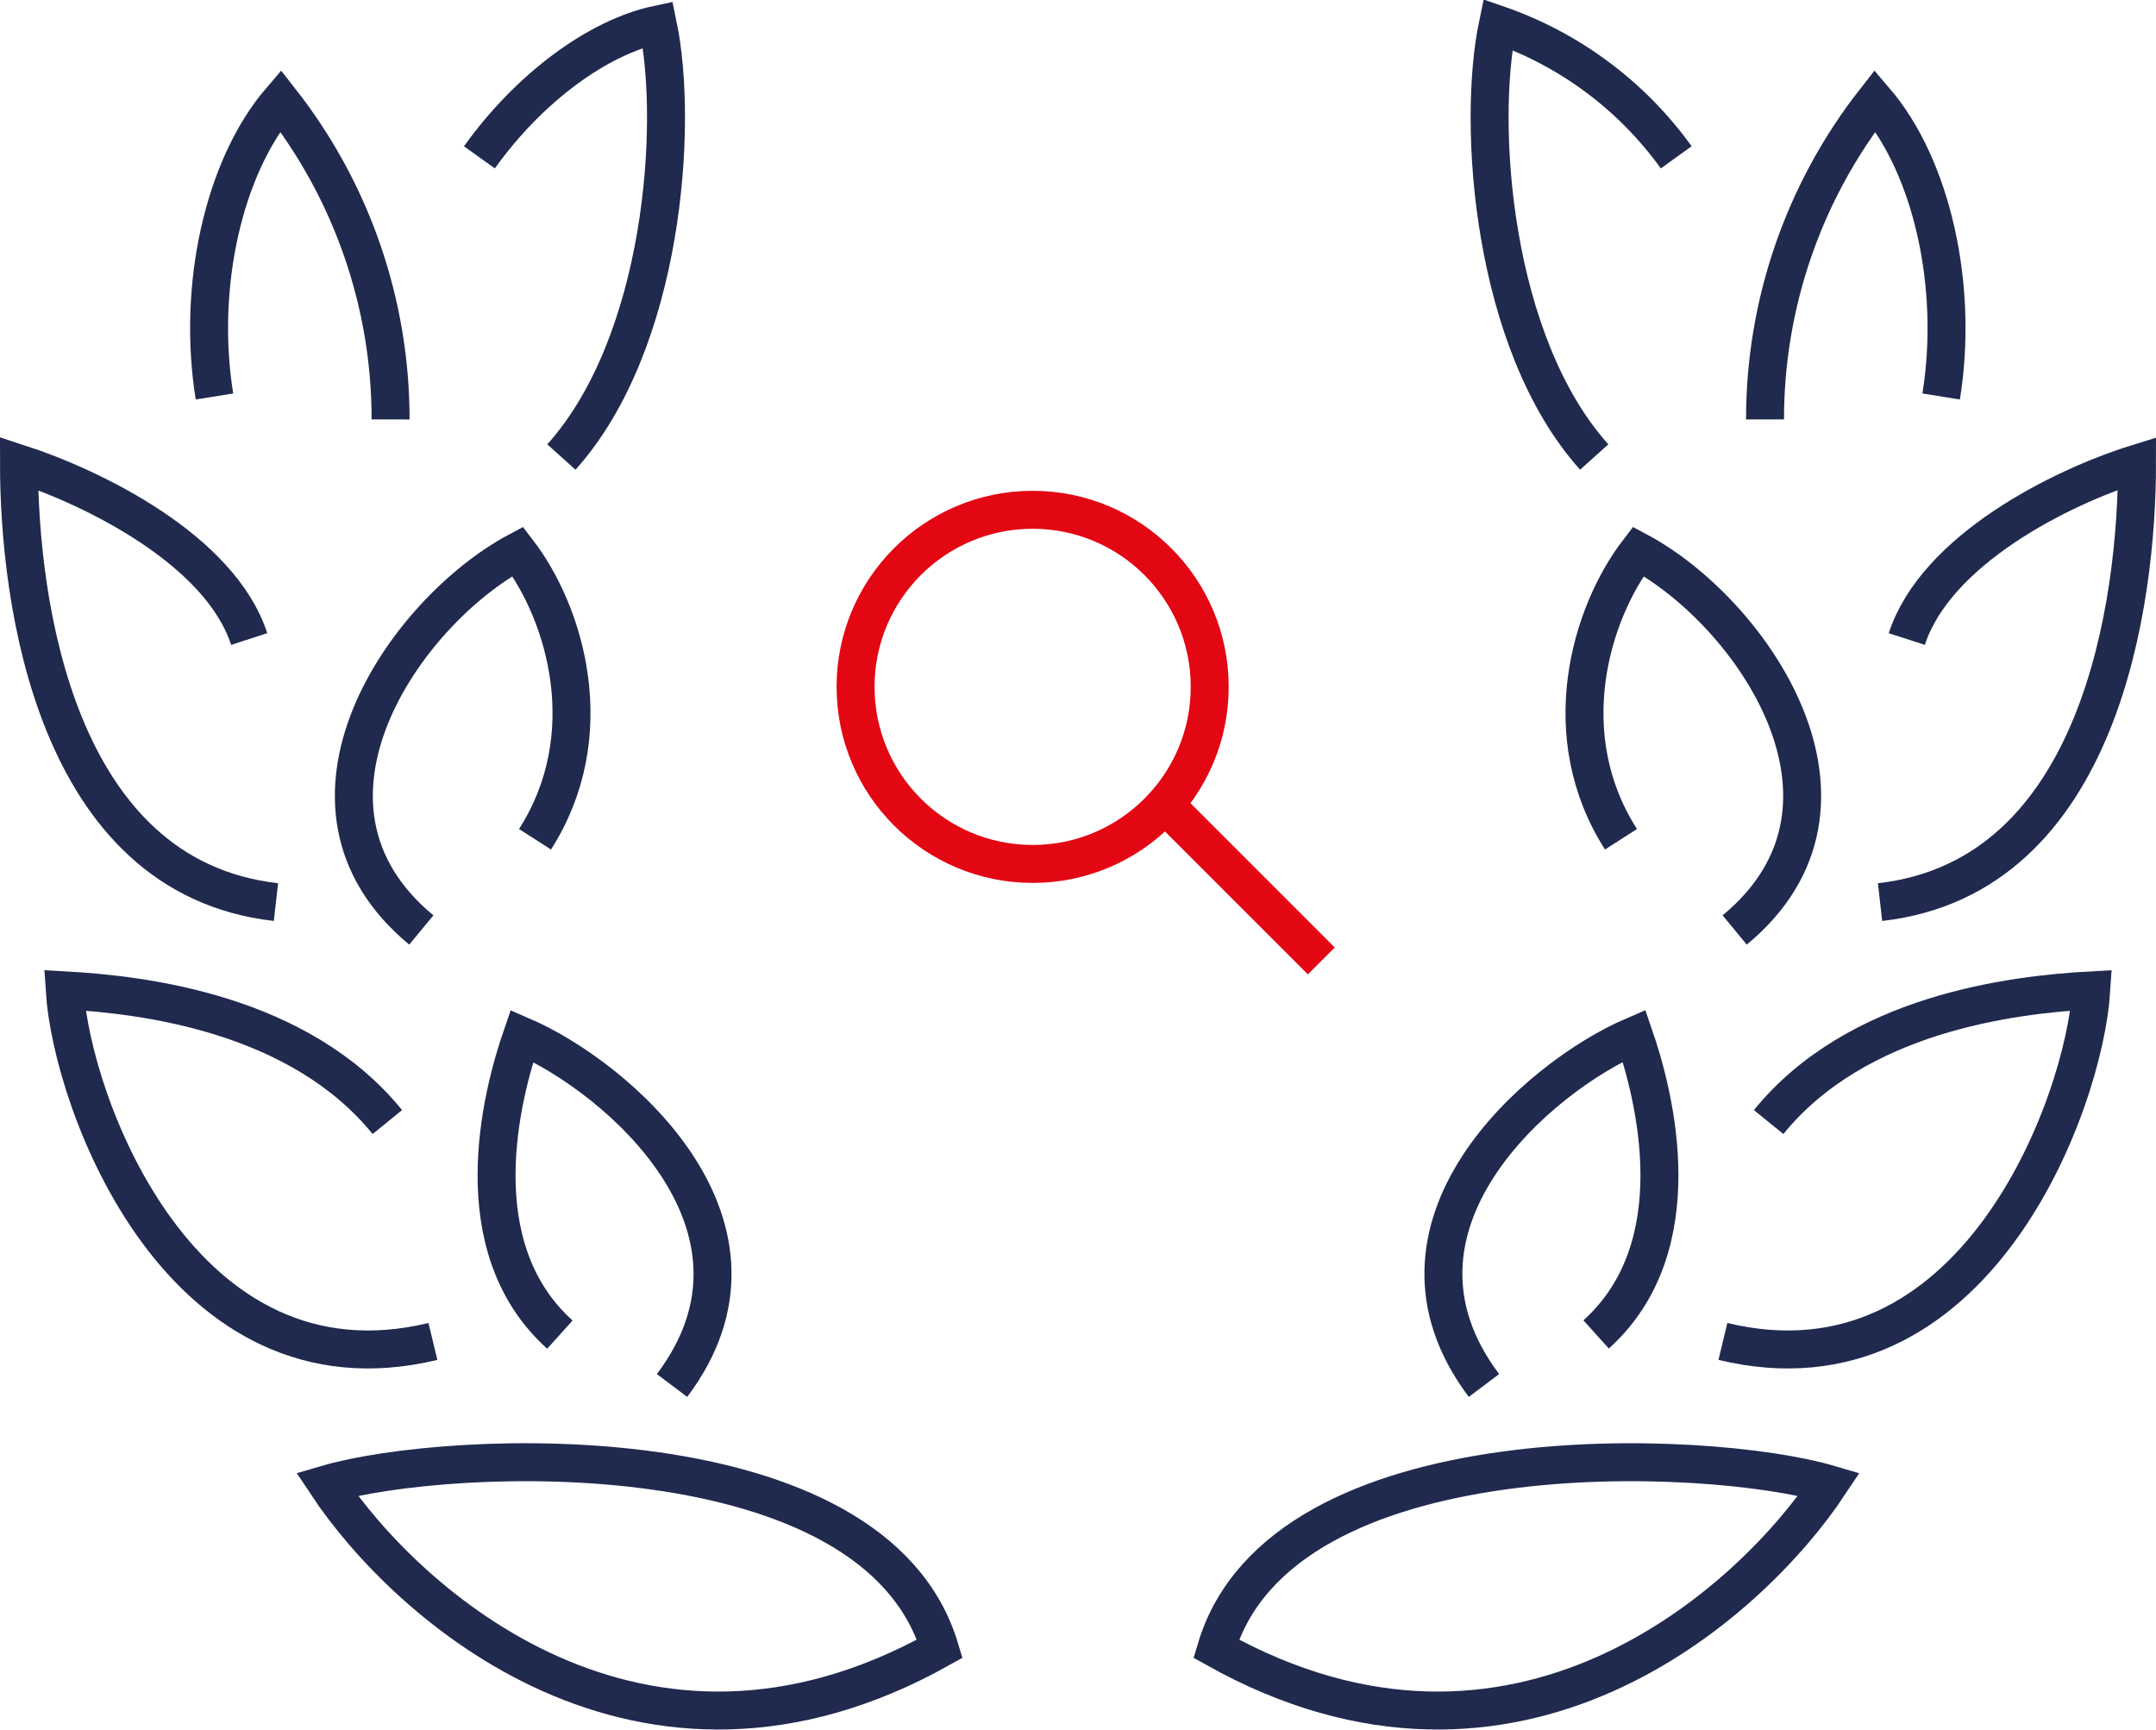
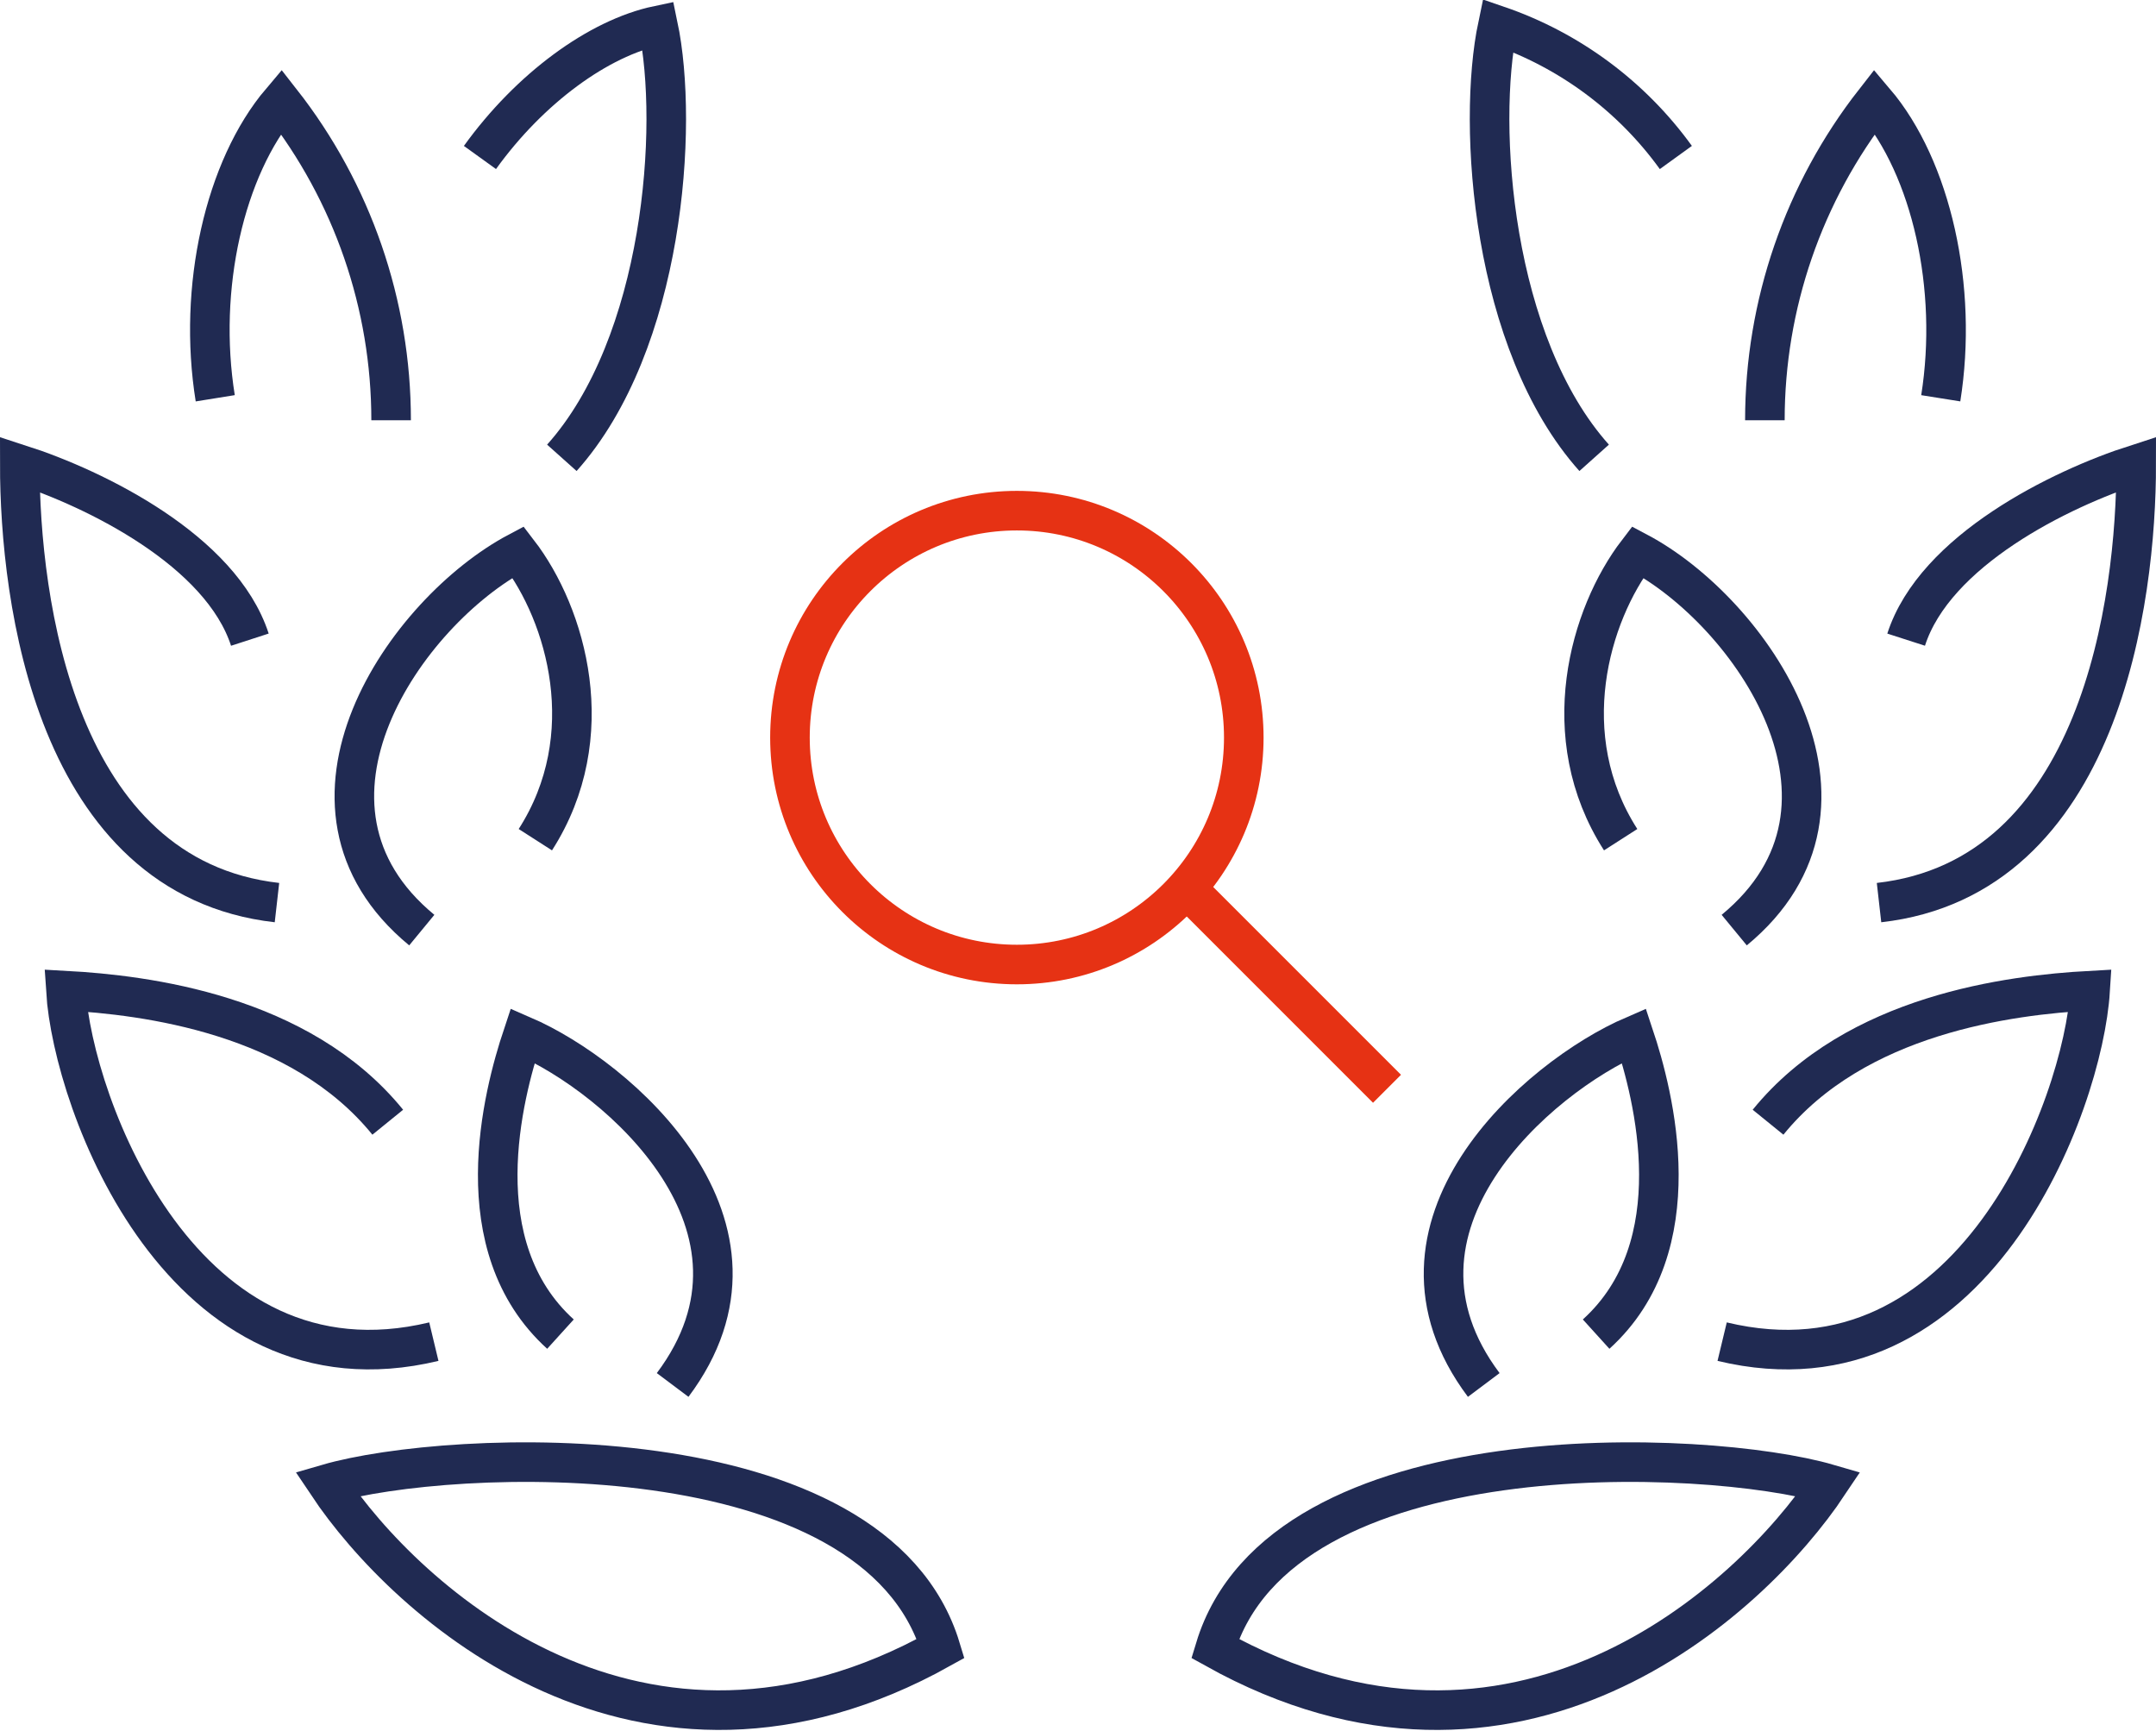
- <svg xmlns="http://www.w3.org/2000/svg" viewBox="0 0 113.6 91.13">
+ <svg xmlns="http://www.w3.org/2000/svg" viewBox="0 0 108.98 87.45">
  <defs>
-     <style>.cls-1,.cls-2{fill:none;stroke-miterlimit:10;stroke-width:2px;}.cls-1{stroke:#e30613;}.cls-2{stroke:#20294e;}</style>
+     <style>.cls-1,.cls-2{fill:none;stroke-miterlimit:10;stroke-width:2px;}.cls-1{stroke:#e63214;}.cls-2{stroke:#202a52;}</style>
  </defs>
-   <g id="Laag_2" data-name="Laag 2">
-     <g id="Laag_3" data-name="Laag 3">
-       <circle class="cls-1" cx="54.41" cy="36.19" r="9.33" />
-       <line class="cls-1" x1="61.38" y1="42.39" x2="69.62" y2="50.63" />
-       <path class="cls-2" d="M29.58,24.08c5.39-6,6.19-17.49,5.08-22.79-3.13.66-6.76,3.31-9.4,7" />
-       <path class="cls-2" d="M20.58,22.1a27.18,27.18,0,0,0-5.8-16.8c-3,3.5-4.41,9.81-3.48,15.59" />
-       <path class="cls-2" d="M13.13,33.67C11.61,29,5,25.72,1,24.42c0,7.16,1.86,21.79,13.54,23.11" />
-       <path class="cls-2" d="M28.19,44.22c3.5-5.47,1.63-11.86-.91-15.17C21.36,32.21,14.21,42.4,22.2,49" />
-       <path class="cls-2" d="M35.41,73c6.29-8.35-2.84-16.23-7.91-18.42-1.08,3.13-3.15,11.1,2,15.74" />
-       <path class="cls-2" d="M20.41,59.12c-4.64-5.71-12.79-6.71-17-6.94.38,6,6.16,21.69,19.4,18.5" />
-       <path class="cls-2" d="M17.22,78.2c4.17,6.29,16.53,17.49,32.3,8.67C46.06,75.31,23.64,76.32,17.22,78.2Z" />
-       <path class="cls-2" d="M84,24.08c-5.39-6-6.19-17.49-5.08-22.79a19.38,19.38,0,0,1,9.4,7" />
-       <path class="cls-2" d="M93,22.1a27.18,27.18,0,0,1,5.8-16.8c3,3.5,4.41,9.81,3.48,15.59" />
-       <path class="cls-2" d="M100.47,33.67c1.52-4.69,8.11-8,12.13-9.25,0,7.16-1.86,21.79-13.54,23.11" />
-       <path class="cls-2" d="M85.41,44.22c-3.5-5.47-1.63-11.86.91-15.17C92.24,32.21,99.39,42.4,91.4,49" />
-       <path class="cls-2" d="M78.19,73C71.9,64.64,81,56.76,86.1,54.57c1.08,3.13,3.15,11.1-2,15.74" />
-       <path class="cls-2" d="M93.19,59.12c4.64-5.71,12.79-6.71,17-6.94-.38,6-6.16,21.69-19.41,18.5" />
-       <path class="cls-2" d="M96.38,78.2c-4.17,6.29-16.53,17.49-32.3,8.67C67.54,75.31,90,76.32,96.38,78.2Z" />
-     </g>
+   <g>
+     <circle class="cls-1" cx="51.4" cy="37.28" r="11.47" />
+     <line class="cls-1" x1="59.97" y1="44.89" x2="70.11" y2="55.03" />
+     <path class="cls-2" d="M28.4,23.14c5.16-5.77,5.93-16.77,4.86-21.85-3,.63-6.48,3.17-9,6.67" />
+     <path class="cls-2" d="M19.77,21.24A26.09,26.09,0,0,0,14.21,5.13c-2.85,3.36-4.23,9.41-3.33,15" />
+     <path class="cls-2" d="M12.63,32.33C11.17,27.83,4.85,24.71,1,23.47c0,6.85,1.78,20.88,13,22.15" />
+     <path class="cls-2" d="M27.06,42.44c3.36-5.24,1.57-11.37-.87-14.54-5.67,3-12.53,12.8-4.87,19.11" />
+     <path class="cls-2" d="M34,70c6-8-2.72-15.56-7.58-17.66-1,3-3,10.64,1.91,15.09" />
+     <path class="cls-2" d="M19.6,56.72c-4.44-5.47-12.26-6.43-16.27-6.65.36,5.75,5.9,20.79,18.6,17.74" />
+     <path class="cls-2" d="M16.55,75c4,6,15.85,16.77,31,8.32C44.2,72.24,22.7,73.21,16.55,75Z" />
+     <path class="cls-2" d="M80.58,23.14c-5.16-5.77-5.94-16.77-4.87-21.85a18.51,18.51,0,0,1,9,6.67" />
+     <path class="cls-2" d="M89.21,21.24A26.14,26.14,0,0,1,94.76,5.13c2.86,3.36,4.23,9.41,3.34,15" />
+     <path class="cls-2" d="M96.35,32.33c1.45-4.5,7.77-7.62,11.63-8.86,0,6.85-1.79,20.88-13,22.15" />
+     <path class="cls-2" d="M81.92,42.44c-3.36-5.24-1.57-11.37.86-14.54,5.68,3,12.54,12.8,4.88,19.11" />
+     <path class="cls-2" d="M75,70c-6-8,2.72-15.56,7.59-17.66,1,3,3,10.64-1.91,15.09" />
+     <path class="cls-2" d="M89.37,56.72c4.44-5.47,12.26-6.43,16.28-6.65-.36,5.75-5.91,20.79-18.6,17.74" />
+     <path class="cls-2" d="M92.42,75c-4,6-15.84,16.77-31,8.32C64.78,72.24,86.28,73.21,92.42,75Z" />
  </g>
</svg>
